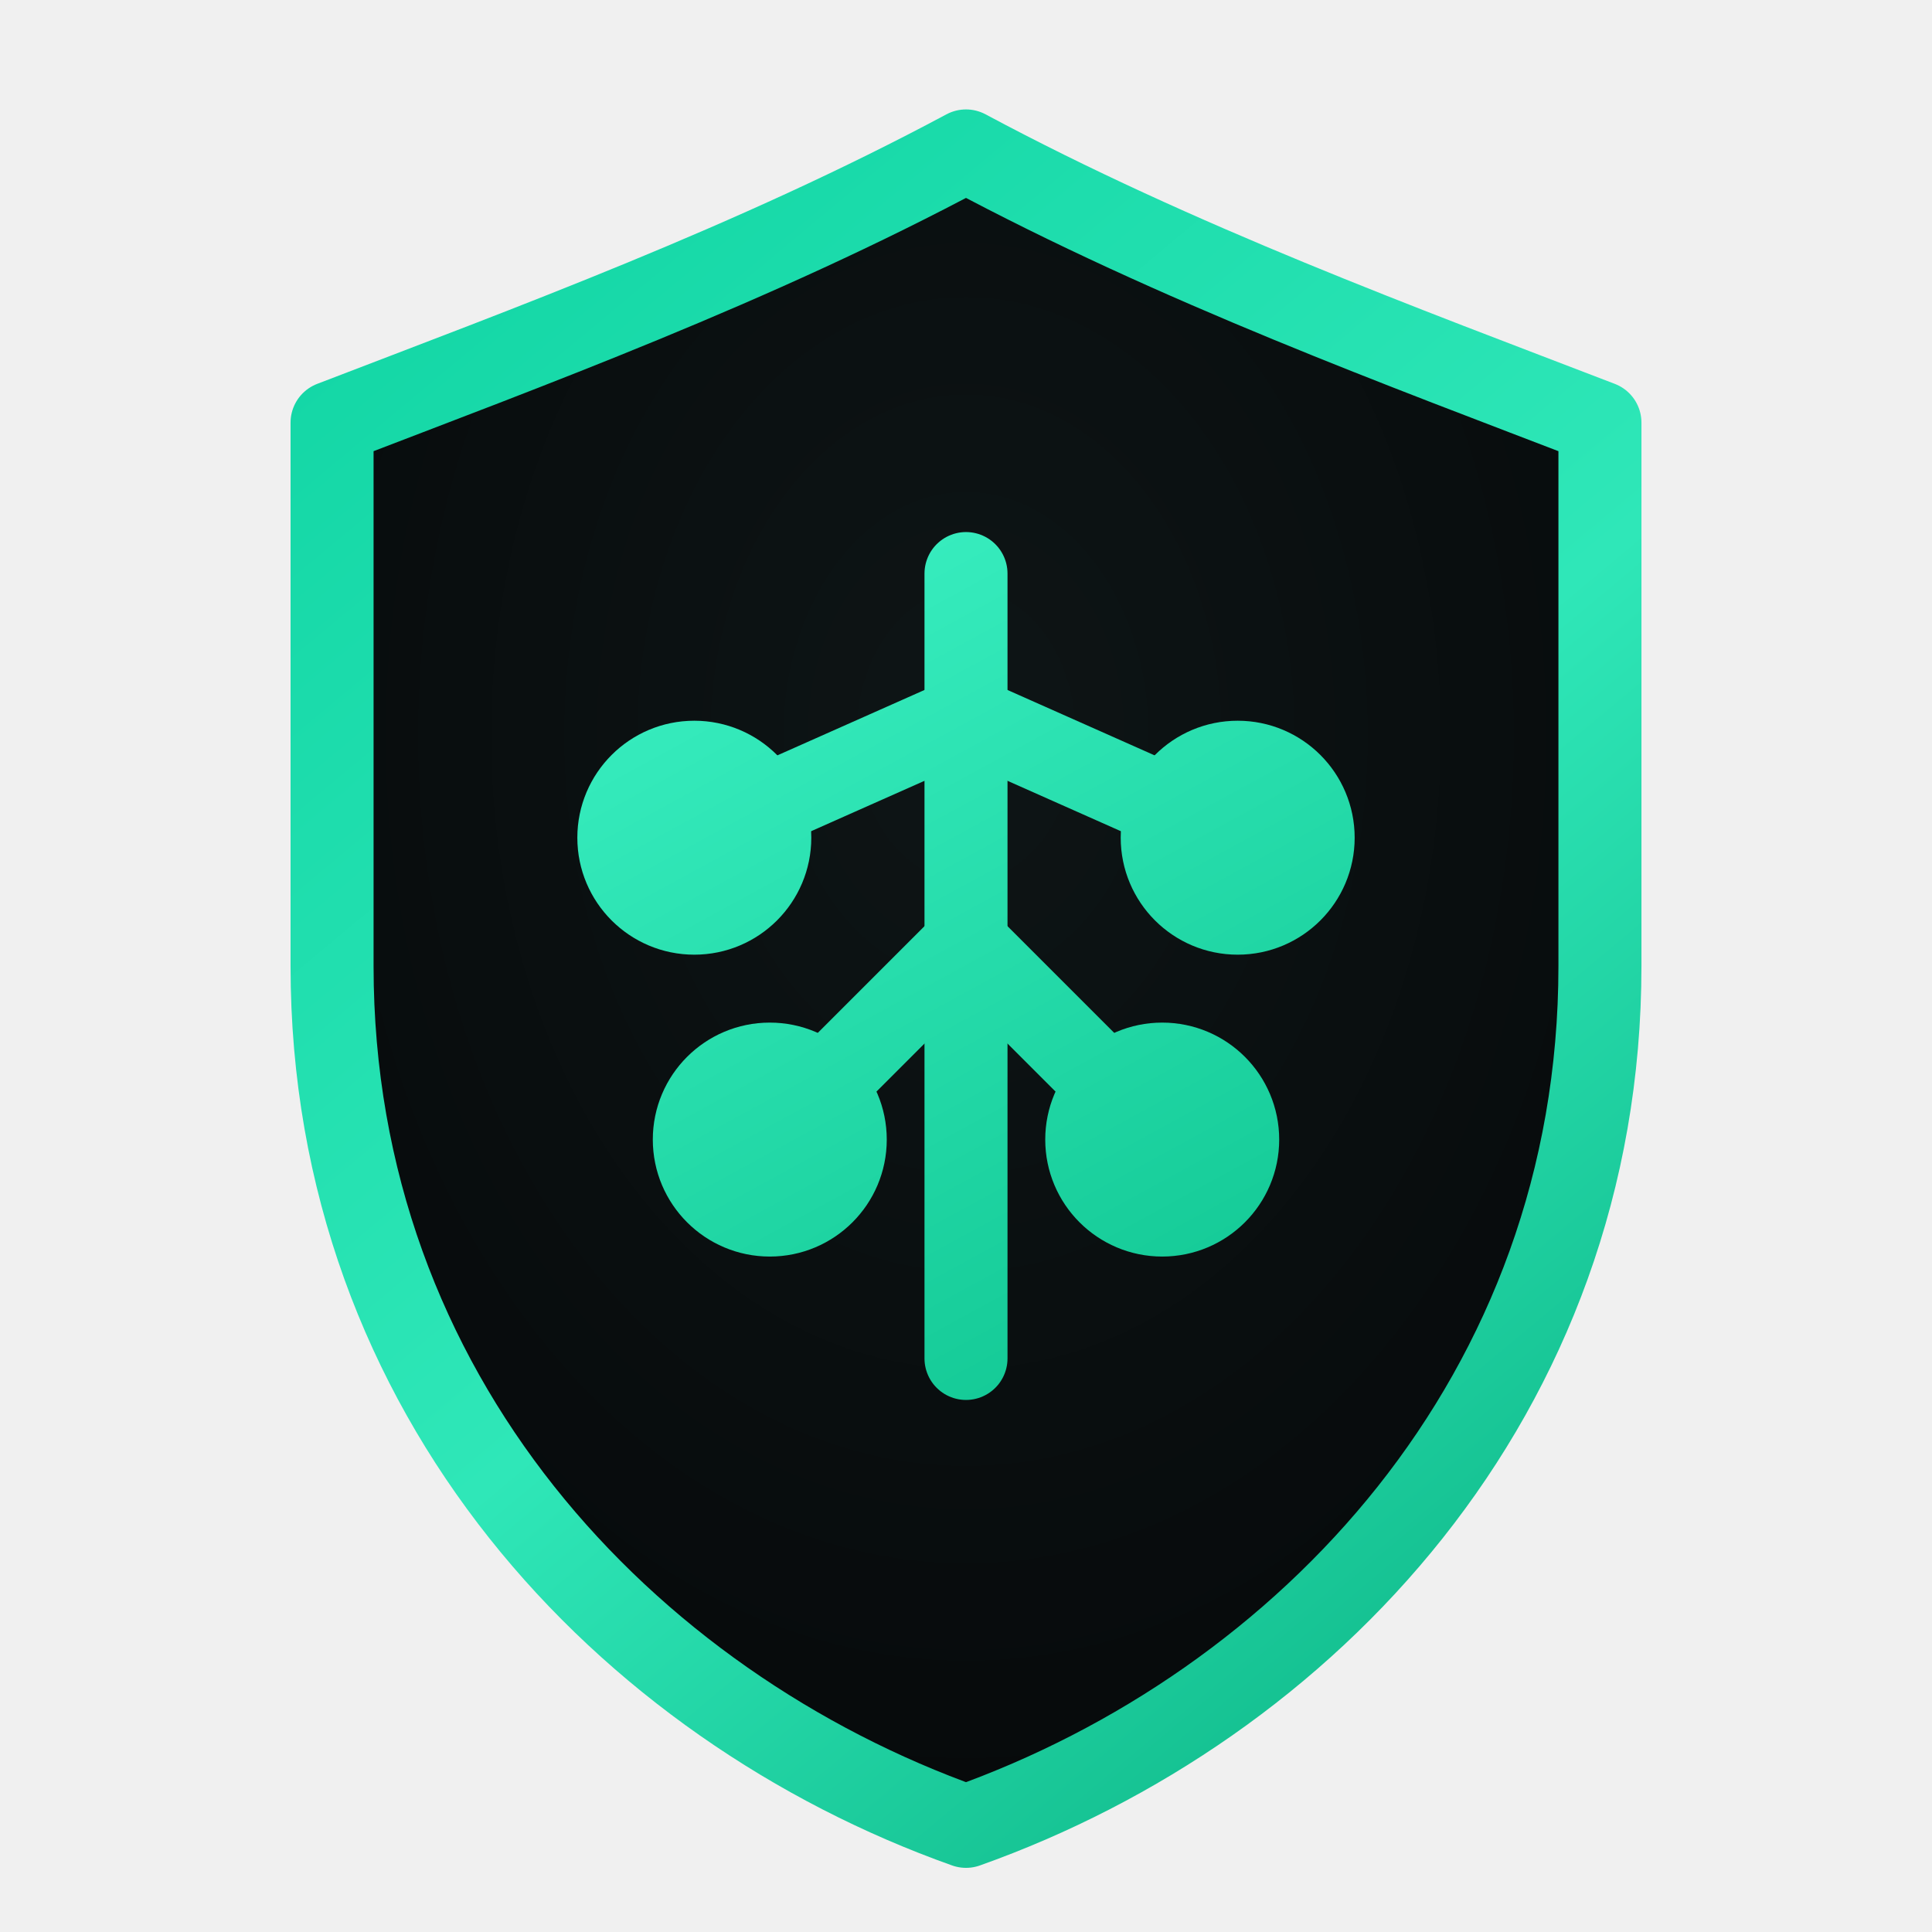
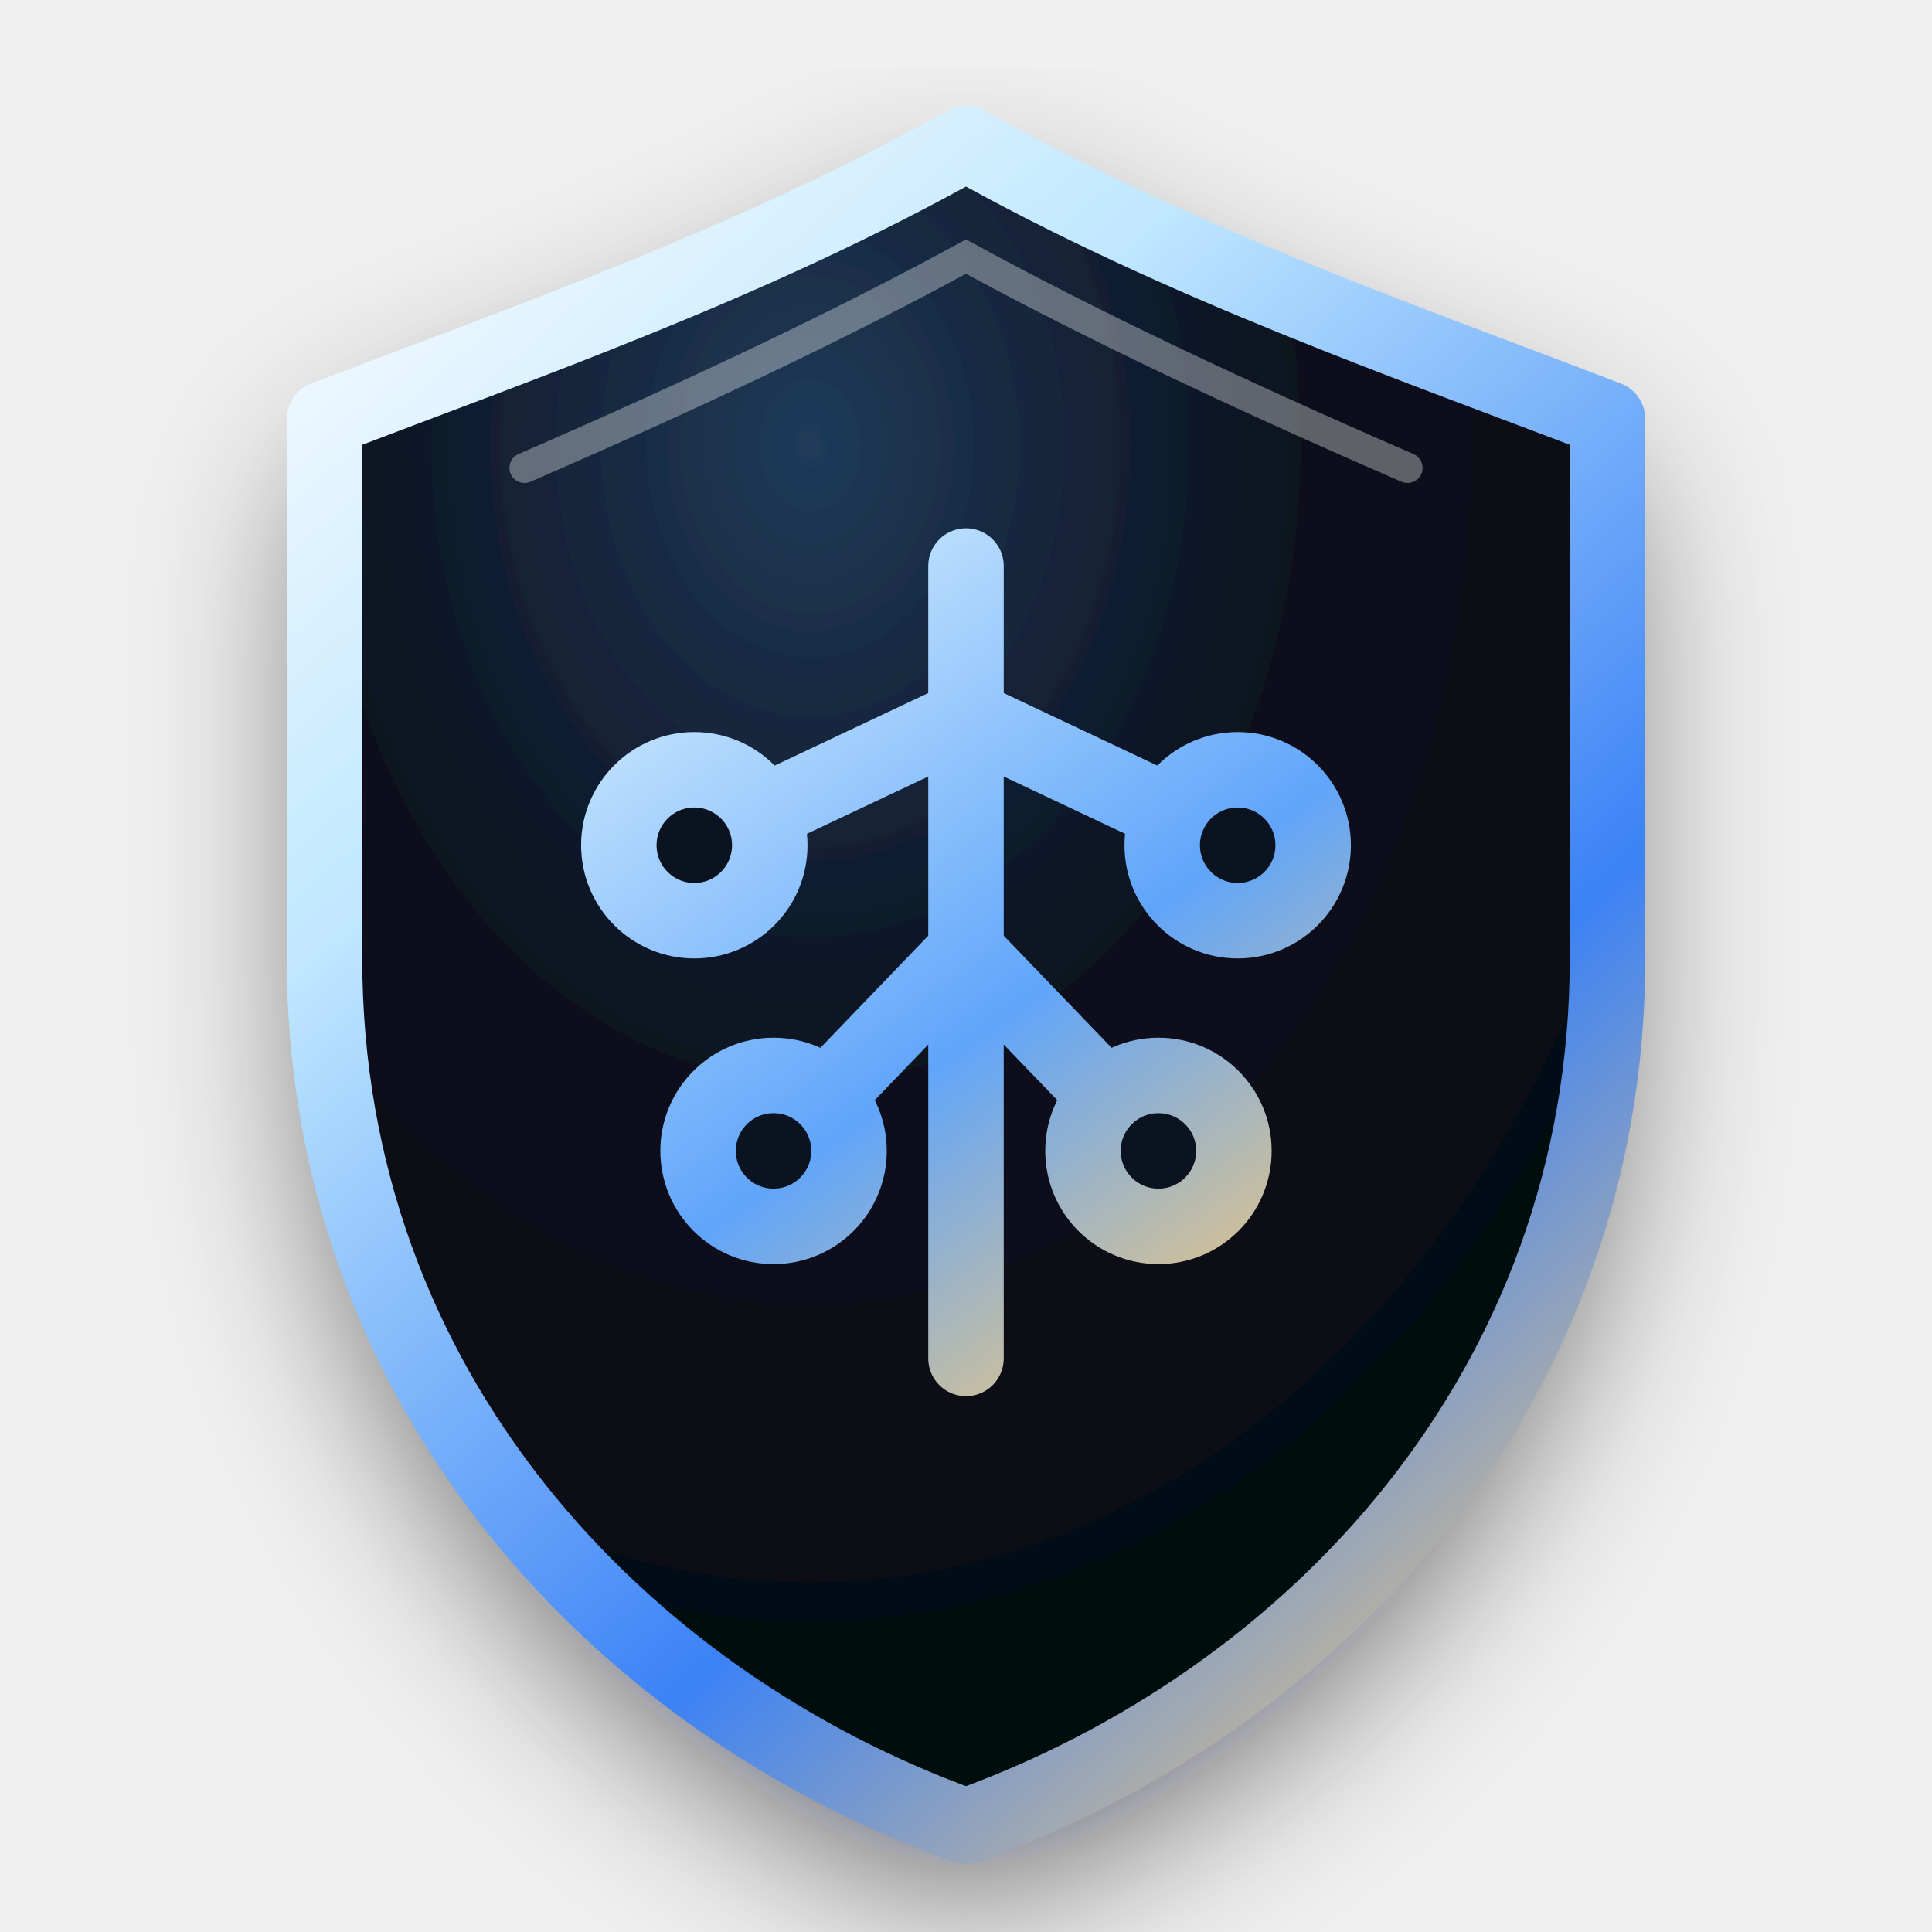
- <svg xmlns="http://www.w3.org/2000/svg" viewBox="0 0 512 512" role="img" aria-label="Shield network logo">
+ <svg xmlns="http://www.w3.org/2000/svg" viewBox="0 0 512 512" role="img" aria-label="Safeparts shield network logo">
  <defs>
-     <linearGradient id="gBorder" x1="96" y1="64" x2="416" y2="448" gradientUnits="userSpaceOnUse">
-       <stop offset="0" stop-color="#12D6A5" />
-       <stop offset="0.55" stop-color="#2FE7B8" />
-       <stop offset="1" stop-color="#0FB989" />
+     <linearGradient id="gBorder" x1="84" y1="58" x2="430" y2="454" gradientUnits="userSpaceOnUse">
+       <stop offset="0" stop-color="#F8FCFF" />
+       <stop offset="0.28" stop-color="#BFE7FF" />
+       <stop offset="0.68" stop-color="#3B82F6" />
+       <stop offset="1" stop-color="#F6C979" />
    </linearGradient>
-     <radialGradient id="gFill" cx="50%" cy="35%" r="75%">
-       <stop offset="0" stop-color="#0E1516" />
-       <stop offset="1" stop-color="#050809" />
+     <radialGradient id="gFill" cx="38%" cy="18%" r="85%">
+       <stop offset="0" stop-color="#203B5A" />
+       <stop offset="0.42" stop-color="#0B1220" />
+       <stop offset="1" stop-color="#04060B" />
    </radialGradient>
-     <linearGradient id="gIcon" x1="200" y1="140" x2="320" y2="360" gradientUnits="userSpaceOnUse">
-       <stop offset="0" stop-color="#3AF0C2" />
-       <stop offset="1" stop-color="#12C894" />
+     <linearGradient id="gIcon" x1="178" y1="134" x2="340" y2="360" gradientUnits="userSpaceOnUse">
+       <stop offset="0" stop-color="#DDF4FF" />
+       <stop offset="0.58" stop-color="#60A5FA" />
+       <stop offset="1" stop-color="#F6C979" />
    </linearGradient>
+     <filter id="glow" x="-40%" y="-40%" width="180%" height="180%">
+       <feDropShadow dx="0" dy="0" stdDeviation="16" flood-color="#60A5FA" flood-opacity="0.34" />
+       <feDropShadow dx="0" dy="18" stdDeviation="24" flood-color="#020617" flood-opacity="0.60" />
+     </filter>
  </defs>
-   <path d="M256 40        C312 70 372 92 424 112        V256        C424 370 346 452 256 484        C166 452 88 370 88 256        V112        C140 92 200 70 256 40        Z" fill="url(#gFill)" />
-   <path d="M256 40        C312 70 372 92 424 112        V256        C424 370 346 452 256 484        C166 452 88 370 88 256        V112        C140 92 200 70 256 40        Z" fill="none" stroke="url(#gBorder)" stroke-width="22" stroke-linejoin="round" />
-   <g fill="none" stroke="url(#gIcon)" stroke-width="22" stroke-linecap="round" stroke-linejoin="round">
-     <path d="M256 152 L256 360" />
-     <path d="M256 190 L184 222" />
-     <path d="M256 190 L328 222" />
-     <path d="M256 250 L204 302" />
-     <path d="M256 250 L308 302" />
-     <circle cx="184" cy="222" r="20" />
-     <circle cx="328" cy="222" r="20" />
-     <circle cx="204" cy="302" r="20" />
-     <circle cx="308" cy="302" r="20" />
+   <path d="M256 38 C313 70 374 91 426 111 V254 C426 368 348 451 256 484 C164 451 86 368 86 254 V111 C138 91 199 70 256 38 Z" fill="url(#gFill)" filter="url(#glow)" />
+   <path d="M256 38 C313 70 374 91 426 111 V254 C426 368 348 451 256 484 C164 451 86 368 86 254 V111 C138 91 199 70 256 38 Z" fill="none" stroke="url(#gBorder)" stroke-width="20" stroke-linejoin="round" />
+   <path d="M139 124 C185 104 223 86 256 68 C289 86 327 104 373 124" fill="none" stroke="#FFFFFF" stroke-opacity="0.34" stroke-width="8" stroke-linecap="round" />
+   <g fill="none" stroke="url(#gIcon)" stroke-width="20" stroke-linecap="round" stroke-linejoin="round">
+     <path d="M256 150 L256 360" />
+     <path d="M256 190 L184 224" />
+     <path d="M256 190 L328 224" />
+     <path d="M256 252 L205 305" />
+     <path d="M256 252 L307 305" />
+     <circle cx="184" cy="224" r="20" fill="#0B1220" />
+     <circle cx="328" cy="224" r="20" fill="#0B1220" />
+     <circle cx="205" cy="305" r="20" fill="#0B1220" />
+     <circle cx="307" cy="305" r="20" fill="#0B1220" />
  </g>
</svg>
